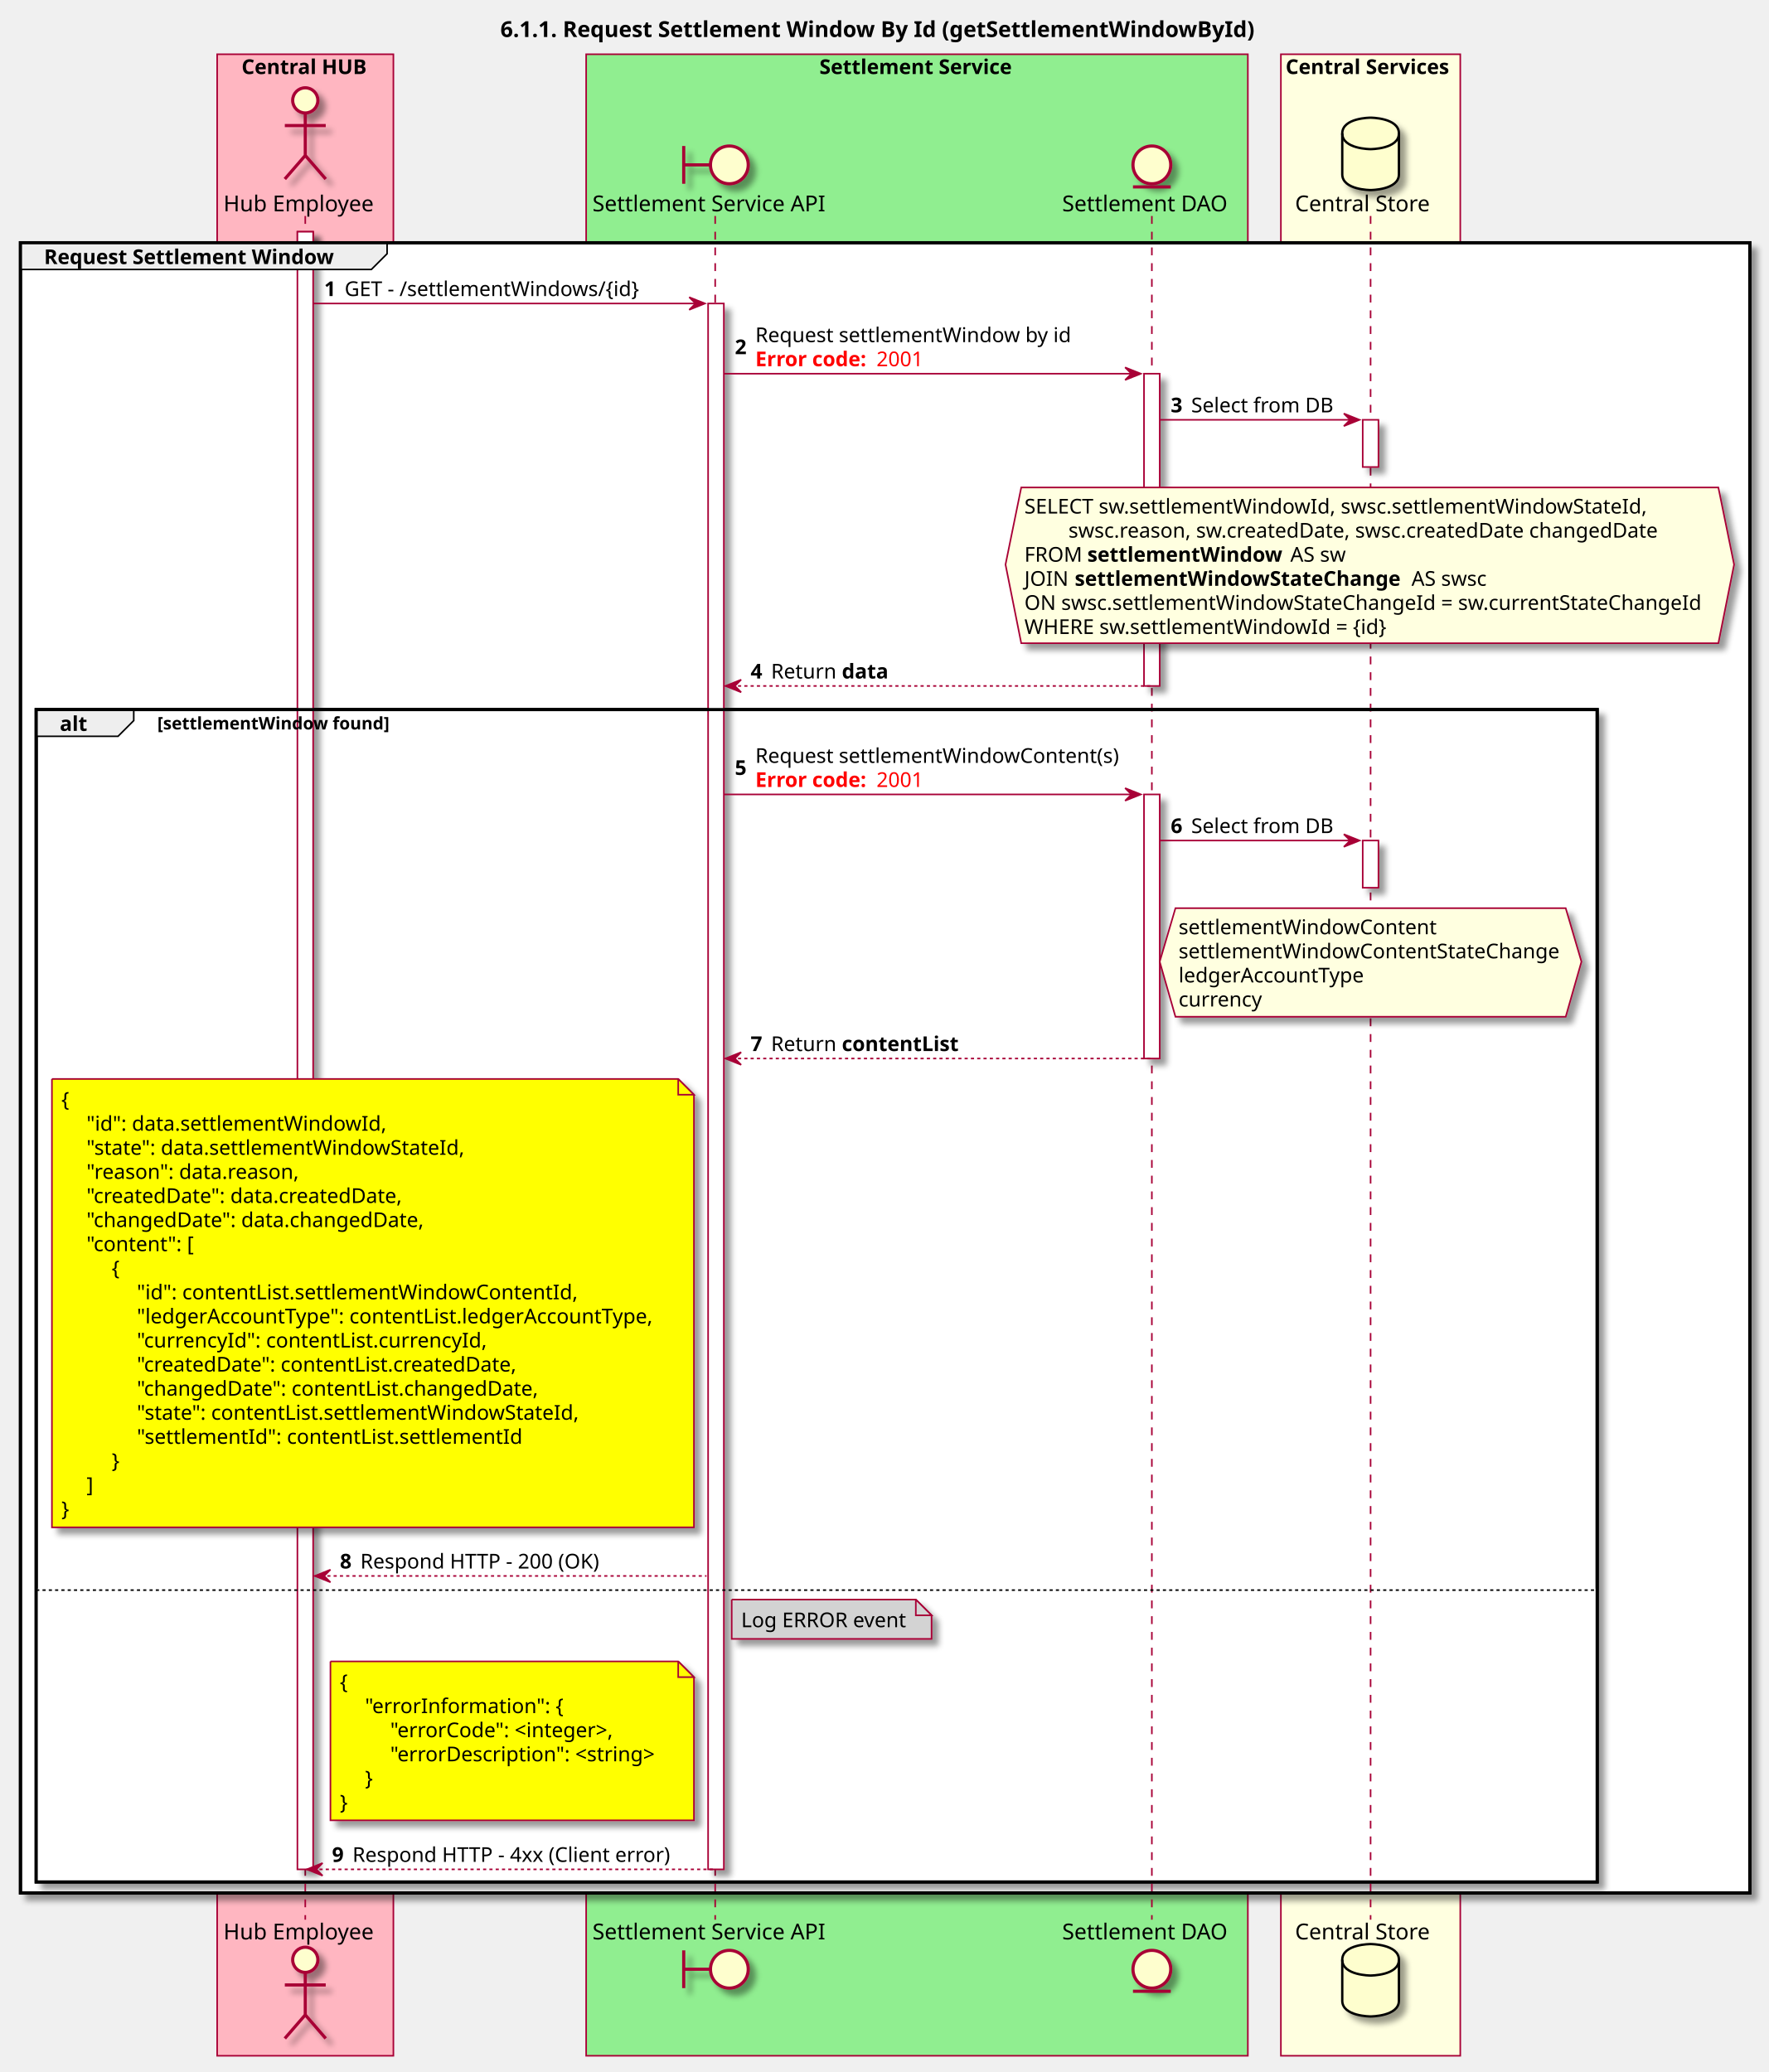
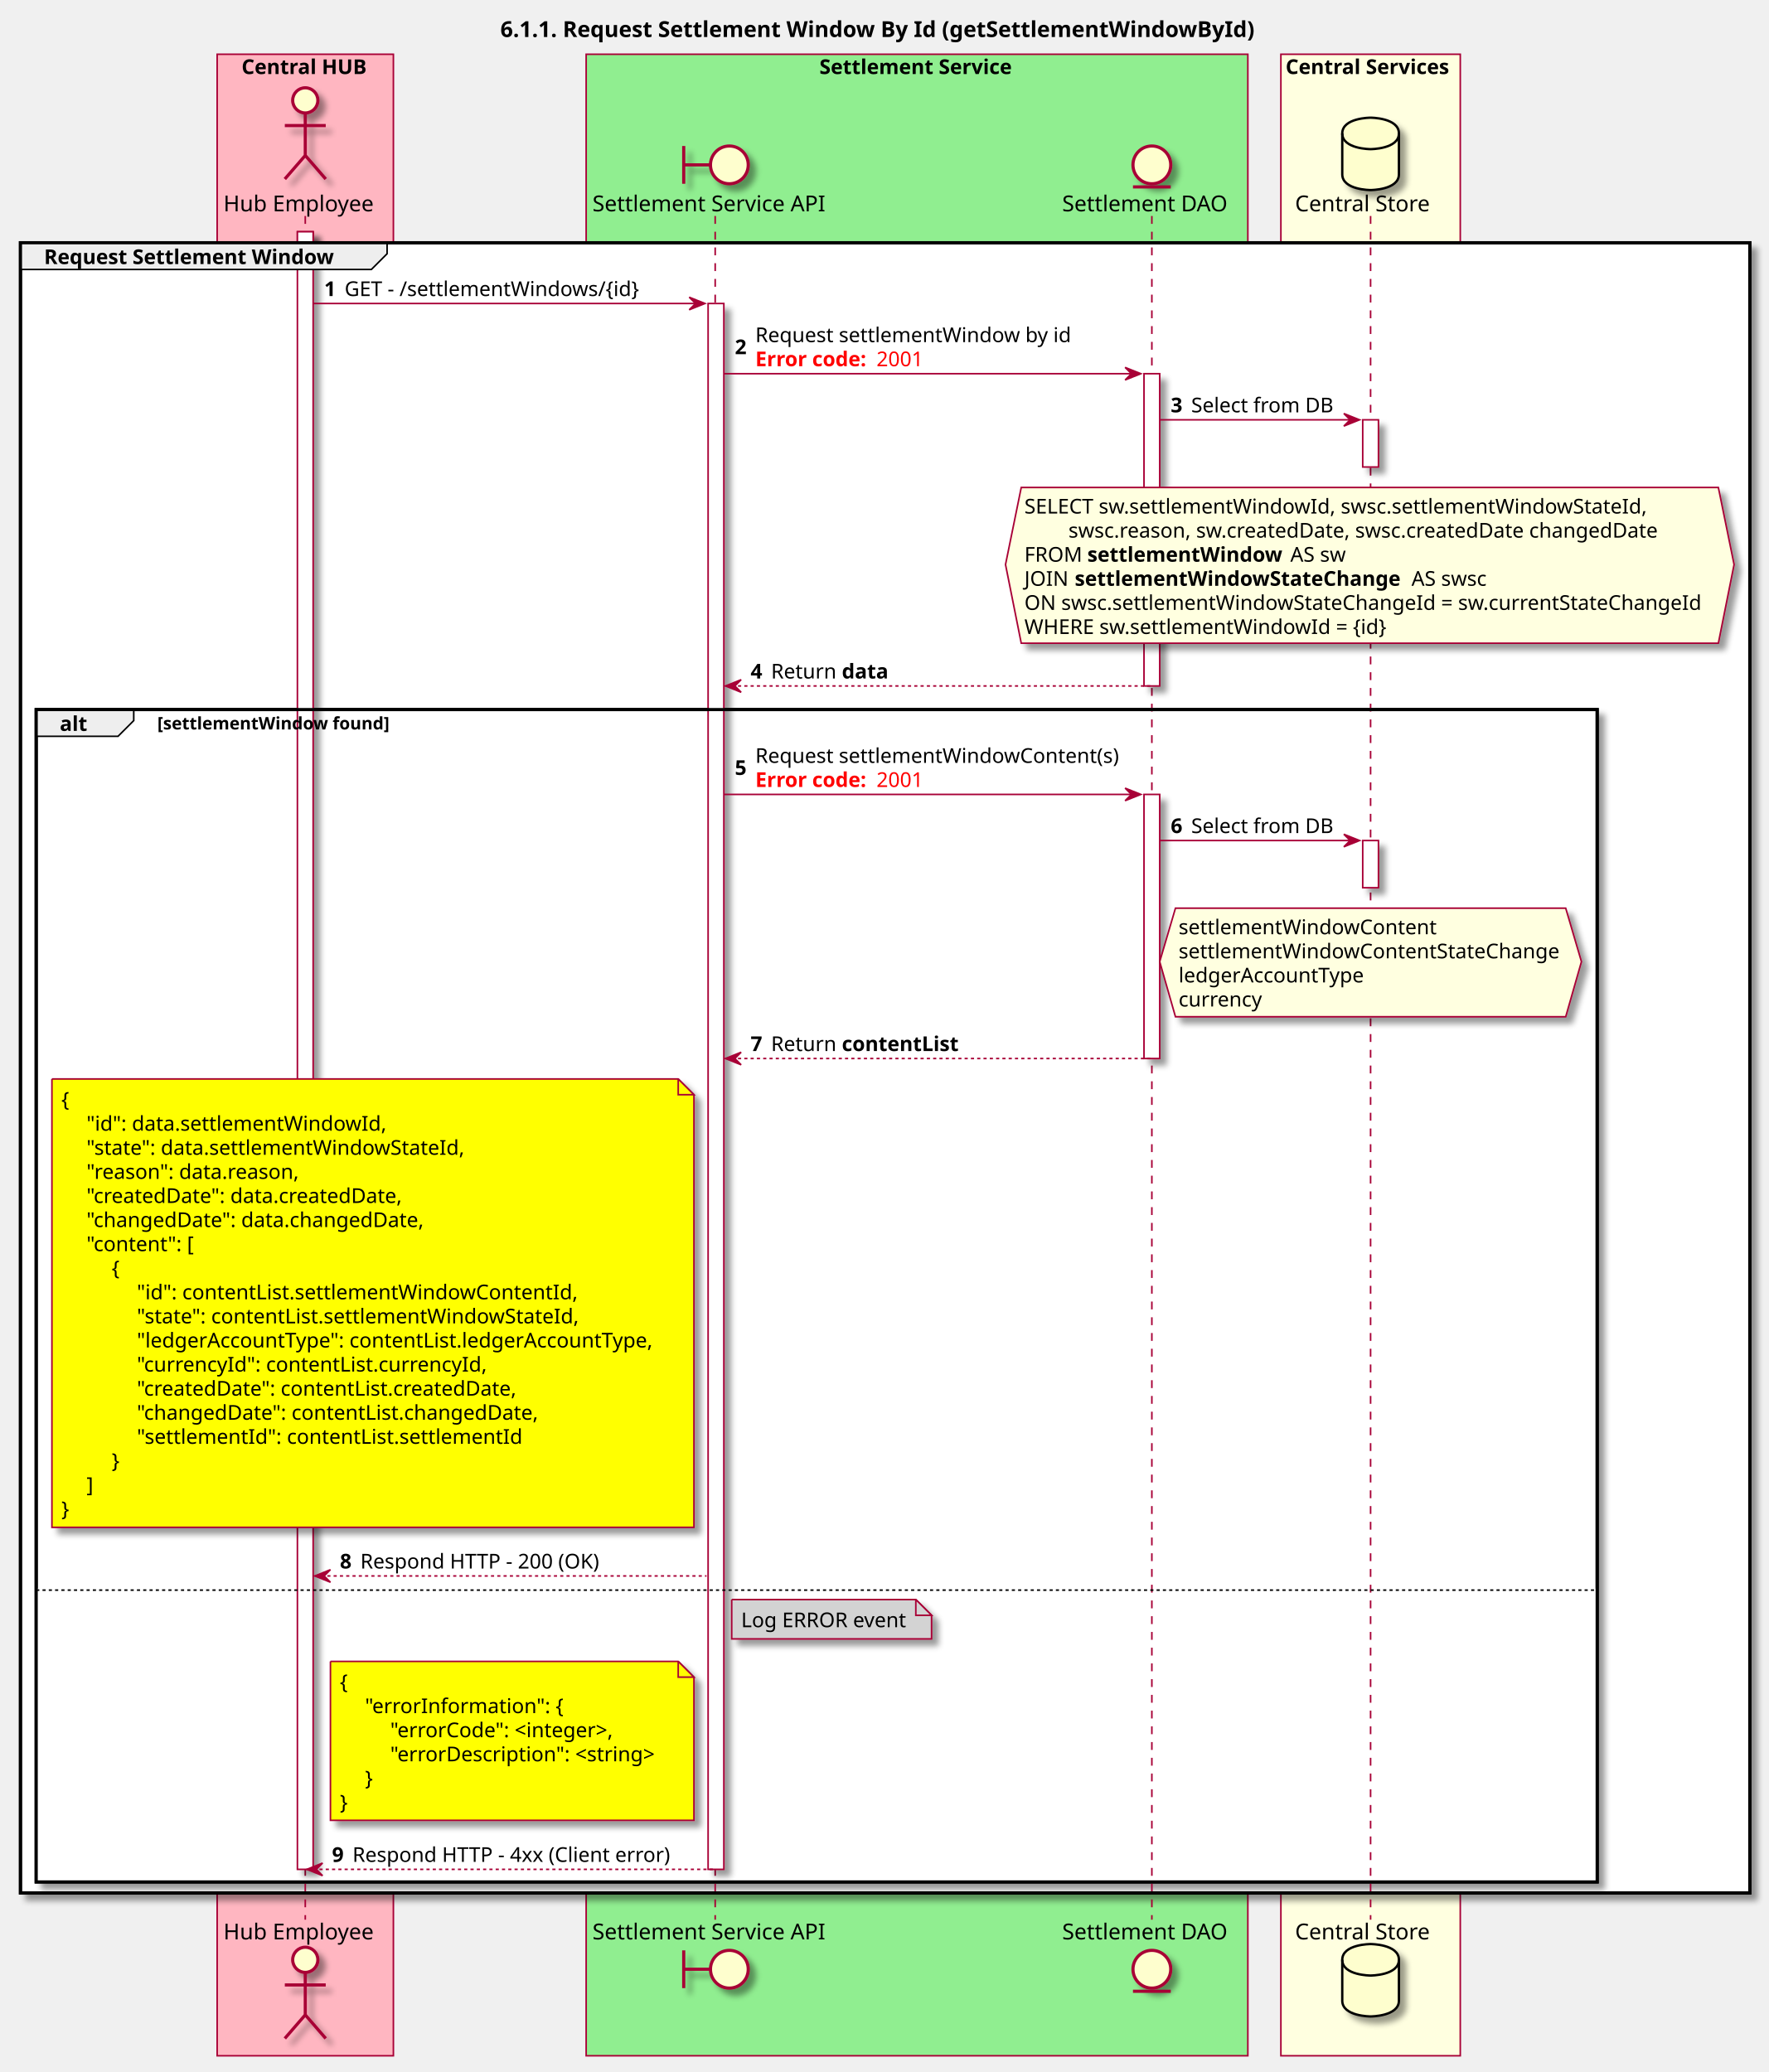
<svg xmlns="http://www.w3.org/2000/svg" contentScriptType="application/ecmascript" contentStyleType="text/css" height="1317px" preserveAspectRatio="none" style="width:1124px;height:1317px;" version="1.1" viewBox="0 0 1124 1317" width="1124px" zoomAndPan="magnify">
  <defs>
-     <filter height="300%" id="fha3andhdth8x" width="300%" x="-1" y="-1">
+     <filter height="300%" id="f1epfr18o90n97" width="300%" x="-1" y="-1">
      <feGaussianBlur result="blurOut" stdDeviation="2.0" />
      <feColorMatrix in="blurOut" result="blurOut2" type="matrix" values="0 0 0 0 0 0 0 0 0 0 0 0 0 0 0 0 0 0 .4 0" />
      <feOffset dx="4.0" dy="4.0" in="blurOut2" result="blurOut3" />
      <feBlend in="SourceGraphic" in2="blurOut3" mode="normal" />
    </filter>
  </defs>
  <g>
    <text fill="#000000" font-family="sans-serif" font-size="14" font-weight="bold" lengthAdjust="spacingAndGlyphs" textLength="489" x="318" y="23.535">6.1.1. Request Settlement Window By Id (getSettlementWindowById)</text>
    <rect fill="#FFB6C1" height="1272.193" style="stroke: #A80036; stroke-width: 1.0;" width="112" x="138" y="34.488" />
    <text fill="#000000" font-family="sans-serif" font-size="13" font-weight="bold" lengthAdjust="spacingAndGlyphs" textLength="81" x="153.5" y="47.057">Central HUB</text>
    <rect fill="#90EE90" height="1272.193" style="stroke: #A80036; stroke-width: 1.0;" width="420.5" x="372.5" y="34.488" />
    <text fill="#000000" font-family="sans-serif" font-size="13" font-weight="bold" lengthAdjust="spacingAndGlyphs" textLength="124" x="520.75" y="47.057">Settlement Service</text>
    <rect fill="#FFFFE0" height="1272.193" style="stroke: #A80036; stroke-width: 1.0;" width="114" x="814" y="34.488" />
    <text fill="#000000" font-family="sans-serif" font-size="13" font-weight="bold" lengthAdjust="spacingAndGlyphs" textLength="108" x="817" y="47.057">Central Services</text>
-     <rect fill="#FFFFFF" filter="url(#fha3andhdth8x)" height="1040.906" style="stroke: #A80036; stroke-width: 1.0;" width="10" x="189" y="147.287" />
-     <rect fill="#FFFFFF" filter="url(#fha3andhdth8x)" height="995.285" style="stroke: #A80036; stroke-width: 1.0;" width="10" x="450" y="192.908" />
-     <rect fill="#FFFFFF" filter="url(#fha3andhdth8x)" height="198.484" style="stroke: #A80036; stroke-width: 1.0;" width="10" x="727" y="237.529" />
-     <rect fill="#FFFFFF" filter="url(#fha3andhdth8x)" height="167.863" style="stroke: #A80036; stroke-width: 1.0;" width="10" x="727" y="504.945" />
-     <rect fill="#FFFFFF" filter="url(#fha3andhdth8x)" height="30" style="stroke: #A80036; stroke-width: 1.0;" width="10" x="866" y="266.84" />
-     <rect fill="#FFFFFF" filter="url(#fha3andhdth8x)" height="30" style="stroke: #A80036; stroke-width: 1.0;" width="10" x="866" y="534.256" />
-     <rect fill="#FFFFFF" filter="url(#fha3andhdth8x)" height="1048.906" style="stroke: #000000; stroke-width: 2.0;" width="1099" x="13" y="154.287" />
-     <rect fill="#FFFFFF" filter="url(#fha3andhdth8x)" height="745.18" style="stroke: #000000; stroke-width: 2.0;" width="992" x="23" y="451.014" />
+     <rect fill="#FFFFFF" filter="url(#f1epfr18o90n97)" height="1040.906" style="stroke: #A80036; stroke-width: 1.0;" width="10" x="189" y="147.287" />
+     <rect fill="#FFFFFF" filter="url(#f1epfr18o90n97)" height="995.285" style="stroke: #A80036; stroke-width: 1.0;" width="10" x="450" y="192.908" />
+     <rect fill="#FFFFFF" filter="url(#f1epfr18o90n97)" height="198.484" style="stroke: #A80036; stroke-width: 1.0;" width="10" x="727" y="237.529" />
+     <rect fill="#FFFFFF" filter="url(#f1epfr18o90n97)" height="167.863" style="stroke: #A80036; stroke-width: 1.0;" width="10" x="727" y="504.945" />
+     <rect fill="#FFFFFF" filter="url(#f1epfr18o90n97)" height="30" style="stroke: #A80036; stroke-width: 1.0;" width="10" x="866" y="266.84" />
+     <rect fill="#FFFFFF" filter="url(#f1epfr18o90n97)" height="30" style="stroke: #A80036; stroke-width: 1.0;" width="10" x="866" y="534.256" />
+     <rect fill="#FFFFFF" filter="url(#f1epfr18o90n97)" height="1048.906" style="stroke: #000000; stroke-width: 2.0;" width="1099" x="13" y="154.287" />
+     <rect fill="#FFFFFF" filter="url(#f1epfr18o90n97)" height="745.18" style="stroke: #000000; stroke-width: 2.0;" width="992" x="23" y="451.014" />
    <rect fill="#FFFFFF" height="186.484" style="stroke: none; stroke-width: 1.0;" width="992" x="23" y="1009.709" />
    <line style="stroke: #A80036; stroke-width: 1.0; stroke-dasharray: 5.0,5.0;" x1="194" x2="194" y1="137.287" y2="1220.193" />
    <line style="stroke: #A80036; stroke-width: 1.0; stroke-dasharray: 5.0,5.0;" x1="454.5" x2="454.5" y1="137.287" y2="1220.193" />
    <line style="stroke: #A80036; stroke-width: 1.0; stroke-dasharray: 5.0,5.0;" x1="732" x2="732" y1="137.287" y2="1220.193" />
    <line style="stroke: #A80036; stroke-width: 1.0; stroke-dasharray: 5.0,5.0;" x1="871" x2="871" y1="137.287" y2="1220.193" />
    <text fill="#000000" font-family="sans-serif" font-size="14" lengthAdjust="spacingAndGlyphs" textLength="98" x="142" y="134.334">Hub Employee</text>
-     <ellipse cx="194" cy="63.799" fill="#FEFECE" filter="url(#fha3andhdth8x)" rx="8" ry="8" style="stroke: #A80036; stroke-width: 2.0;" />
-     <path d="M194,71.799 L194,98.799 M181,79.799 L207,79.799 M194,98.799 L181,113.799 M194,98.799 L207,113.799 " fill="none" filter="url(#fha3andhdth8x)" style="stroke: #A80036; stroke-width: 2.0;" />
+     <ellipse cx="194" cy="63.799" fill="#FEFECE" filter="url(#f1epfr18o90n97)" rx="8" ry="8" style="stroke: #A80036; stroke-width: 2.0;" />
+     <path d="M194,71.799 L194,98.799 M181,79.799 L207,79.799 M194,98.799 L181,113.799 M194,98.799 L207,113.799 " fill="none" filter="url(#f1epfr18o90n97)" style="stroke: #A80036; stroke-width: 2.0;" />
    <text fill="#000000" font-family="sans-serif" font-size="14" lengthAdjust="spacingAndGlyphs" textLength="98" x="142" y="1232.728">Hub Employee</text>
-     <ellipse cx="194" cy="1245.682" fill="#FEFECE" filter="url(#fha3andhdth8x)" rx="8" ry="8" style="stroke: #A80036; stroke-width: 2.0;" />
-     <path d="M194,1253.682 L194,1280.682 M181,1261.682 L207,1261.682 M194,1280.682 L181,1295.682 M194,1280.682 L207,1295.682 " fill="none" filter="url(#fha3andhdth8x)" style="stroke: #A80036; stroke-width: 2.0;" />
+     <ellipse cx="194" cy="1245.682" fill="#FEFECE" filter="url(#f1epfr18o90n97)" rx="8" ry="8" style="stroke: #A80036; stroke-width: 2.0;" />
+     <path d="M194,1253.682 L194,1280.682 M181,1261.682 L207,1261.682 M194,1280.682 L181,1295.682 M194,1280.682 L207,1295.682 " fill="none" filter="url(#f1epfr18o90n97)" style="stroke: #A80036; stroke-width: 2.0;" />
    <text fill="#000000" font-family="sans-serif" font-size="14" lengthAdjust="spacingAndGlyphs" textLength="151" x="376.5" y="134.334">Settlement Service API</text>
-     <path d="M434.5,92.799 L434.5,116.799 M434.5,104.799 L451.5,104.799 " fill="none" filter="url(#fha3andhdth8x)" style="stroke: #A80036; stroke-width: 2.0;" />
-     <ellipse cx="463.5" cy="104.799" fill="#FEFECE" filter="url(#fha3andhdth8x)" rx="12" ry="12" style="stroke: #A80036; stroke-width: 2.0;" />
+     <path d="M434.5,92.799 L434.5,116.799 M434.5,104.799 L451.5,104.799 " fill="none" filter="url(#f1epfr18o90n97)" style="stroke: #A80036; stroke-width: 2.0;" />
+     <ellipse cx="463.5" cy="104.799" fill="#FEFECE" filter="url(#f1epfr18o90n97)" rx="12" ry="12" style="stroke: #A80036; stroke-width: 2.0;" />
    <text fill="#000000" font-family="sans-serif" font-size="14" lengthAdjust="spacingAndGlyphs" textLength="151" x="376.5" y="1232.728">Settlement Service API</text>
-     <path d="M434.5,1239.682 L434.5,1263.682 M434.5,1251.682 L451.5,1251.682 " fill="none" filter="url(#fha3andhdth8x)" style="stroke: #A80036; stroke-width: 2.0;" />
-     <ellipse cx="463.5" cy="1251.682" fill="#FEFECE" filter="url(#fha3andhdth8x)" rx="12" ry="12" style="stroke: #A80036; stroke-width: 2.0;" />
+     <path d="M434.5,1239.682 L434.5,1263.682 M434.5,1251.682 L451.5,1251.682 " fill="none" filter="url(#f1epfr18o90n97)" style="stroke: #A80036; stroke-width: 2.0;" />
+     <ellipse cx="463.5" cy="1251.682" fill="#FEFECE" filter="url(#f1epfr18o90n97)" rx="12" ry="12" style="stroke: #A80036; stroke-width: 2.0;" />
    <text fill="#000000" font-family="sans-serif" font-size="14" lengthAdjust="spacingAndGlyphs" textLength="108" x="675" y="134.334">Settlement DAO</text>
-     <ellipse cx="732" cy="104.799" fill="#FEFECE" filter="url(#fha3andhdth8x)" rx="12" ry="12" style="stroke: #A80036; stroke-width: 2.0;" />
+     <ellipse cx="732" cy="104.799" fill="#FEFECE" filter="url(#f1epfr18o90n97)" rx="12" ry="12" style="stroke: #A80036; stroke-width: 2.0;" />
    <line style="stroke: #A80036; stroke-width: 2.0;" x1="720" x2="744" y1="118.799" y2="118.799" />
    <text fill="#000000" font-family="sans-serif" font-size="14" lengthAdjust="spacingAndGlyphs" textLength="108" x="675" y="1232.728">Settlement DAO</text>
-     <ellipse cx="732" cy="1251.682" fill="#FEFECE" filter="url(#fha3andhdth8x)" rx="12" ry="12" style="stroke: #A80036; stroke-width: 2.0;" />
+     <ellipse cx="732" cy="1251.682" fill="#FEFECE" filter="url(#f1epfr18o90n97)" rx="12" ry="12" style="stroke: #A80036; stroke-width: 2.0;" />
    <line style="stroke: #A80036; stroke-width: 2.0;" x1="720" x2="744" y1="1265.682" y2="1265.682" />
    <text fill="#000000" font-family="sans-serif" font-size="14" lengthAdjust="spacingAndGlyphs" textLength="90" x="823" y="134.334">Central Store</text>
-     <path d="M853,84.799 C853,74.799 871,74.799 871,74.799 C871,74.799 889,74.799 889,84.799 L889,110.799 C889,120.799 871,120.799 871,120.799 C871,120.799 853,120.799 853,110.799 L853,84.799 " fill="#FEFECE" filter="url(#fha3andhdth8x)" style="stroke: #000000; stroke-width: 1.5;" />
+     <path d="M853,84.799 C853,74.799 871,74.799 871,74.799 C871,74.799 889,74.799 889,84.799 L889,110.799 C889,120.799 871,120.799 871,120.799 C871,120.799 853,120.799 853,110.799 L853,84.799 " fill="#FEFECE" filter="url(#f1epfr18o90n97)" style="stroke: #000000; stroke-width: 1.5;" />
    <path d="M853,84.799 C853,94.799 871,94.799 871,94.799 C871,94.799 889,94.799 889,84.799 " fill="none" style="stroke: #000000; stroke-width: 1.5;" />
    <text fill="#000000" font-family="sans-serif" font-size="14" lengthAdjust="spacingAndGlyphs" textLength="90" x="823" y="1232.728">Central Store</text>
-     <path d="M853,1245.682 C853,1235.682 871,1235.682 871,1235.682 C871,1235.682 889,1235.682 889,1245.682 L889,1271.682 C889,1281.682 871,1281.682 871,1281.682 C871,1281.682 853,1281.682 853,1271.682 L853,1245.682 " fill="#FEFECE" filter="url(#fha3andhdth8x)" style="stroke: #000000; stroke-width: 1.5;" />
+     <path d="M853,1245.682 C853,1235.682 871,1235.682 871,1235.682 C871,1235.682 889,1235.682 889,1245.682 L889,1271.682 C889,1281.682 871,1281.682 871,1281.682 C871,1281.682 853,1281.682 853,1271.682 L853,1245.682 " fill="#FEFECE" filter="url(#f1epfr18o90n97)" style="stroke: #000000; stroke-width: 1.5;" />
    <path d="M853,1245.682 C853,1255.682 871,1255.682 871,1255.682 C871,1255.682 889,1255.682 889,1245.682 " fill="none" style="stroke: #000000; stroke-width: 1.5;" />
-     <rect fill="#FFFFFF" filter="url(#fha3andhdth8x)" height="1040.906" style="stroke: #A80036; stroke-width: 1.0;" width="10" x="189" y="147.287" />
-     <rect fill="#FFFFFF" filter="url(#fha3andhdth8x)" height="995.285" style="stroke: #A80036; stroke-width: 1.0;" width="10" x="450" y="192.908" />
-     <rect fill="#FFFFFF" filter="url(#fha3andhdth8x)" height="198.484" style="stroke: #A80036; stroke-width: 1.0;" width="10" x="727" y="237.529" />
-     <rect fill="#FFFFFF" filter="url(#fha3andhdth8x)" height="167.863" style="stroke: #A80036; stroke-width: 1.0;" width="10" x="727" y="504.945" />
-     <rect fill="#FFFFFF" filter="url(#fha3andhdth8x)" height="30" style="stroke: #A80036; stroke-width: 1.0;" width="10" x="866" y="266.84" />
-     <rect fill="#FFFFFF" filter="url(#fha3andhdth8x)" height="30" style="stroke: #A80036; stroke-width: 1.0;" width="10" x="866" y="534.256" />
+     <rect fill="#FFFFFF" filter="url(#f1epfr18o90n97)" height="1040.906" style="stroke: #A80036; stroke-width: 1.0;" width="10" x="189" y="147.287" />
+     <rect fill="#FFFFFF" filter="url(#f1epfr18o90n97)" height="995.285" style="stroke: #A80036; stroke-width: 1.0;" width="10" x="450" y="192.908" />
+     <rect fill="#FFFFFF" filter="url(#f1epfr18o90n97)" height="198.484" style="stroke: #A80036; stroke-width: 1.0;" width="10" x="727" y="237.529" />
+     <rect fill="#FFFFFF" filter="url(#f1epfr18o90n97)" height="167.863" style="stroke: #A80036; stroke-width: 1.0;" width="10" x="727" y="504.945" />
+     <rect fill="#FFFFFF" filter="url(#f1epfr18o90n97)" height="30" style="stroke: #A80036; stroke-width: 1.0;" width="10" x="866" y="266.84" />
+     <rect fill="#FFFFFF" filter="url(#f1epfr18o90n97)" height="30" style="stroke: #A80036; stroke-width: 1.0;" width="10" x="866" y="534.256" />
    <path d="M13,154.287 L246,154.287 L246,161.287 L236,171.287 L13,171.287 L13,154.287 " fill="#EEEEEE" style="stroke: #000000; stroke-width: 1.0;" />
    <rect fill="none" height="1048.906" style="stroke: #000000; stroke-width: 2.0;" width="1099" x="13" y="154.287" />
    <text fill="#000000" font-family="sans-serif" font-size="13" font-weight="bold" lengthAdjust="spacingAndGlyphs" textLength="188" x="28" y="167.856">Request Settlement Window</text>
    <polygon fill="#A80036" points="438,188.908,448,192.908,438,196.908,442,192.908" style="stroke: #A80036; stroke-width: 1.0;" />
    <line style="stroke: #A80036; stroke-width: 1.0;" x1="199" x2="444" y1="192.908" y2="192.908" />
    <text fill="#000000" font-family="sans-serif" font-size="13" font-weight="bold" lengthAdjust="spacingAndGlyphs" textLength="9" x="206" y="188.166">1</text>
    <text fill="#000000" font-family="sans-serif" font-size="13" lengthAdjust="spacingAndGlyphs" textLength="197" x="219" y="188.166">GET - /settlementWindows/{id}</text>
    <polygon fill="#A80036" points="715,233.529,725,237.529,715,241.529,719,237.529" style="stroke: #A80036; stroke-width: 1.0;" />
    <line style="stroke: #A80036; stroke-width: 1.0;" x1="460" x2="721" y1="237.529" y2="237.529" />
    <text fill="#000000" font-family="sans-serif" font-size="13" font-weight="bold" lengthAdjust="spacingAndGlyphs" textLength="9" x="467" y="225.132">2</text>
    <text fill="#000000" font-family="sans-serif" font-size="13" lengthAdjust="spacingAndGlyphs" textLength="205" x="480" y="217.477">Request settlementWindow by id</text>
    <text fill="#FF0000" font-family="sans-serif" font-size="13" font-weight="bold" lengthAdjust="spacingAndGlyphs" textLength="73" x="480" y="232.787">Error code:</text>
    <text fill="#FF0000" font-family="sans-serif" font-size="13" lengthAdjust="spacingAndGlyphs" textLength="32" x="557" y="232.787">2001</text>
    <polygon fill="#A80036" points="854,262.84,864,266.84,854,270.84,858,266.84" style="stroke: #A80036; stroke-width: 1.0;" />
    <line style="stroke: #A80036; stroke-width: 1.0;" x1="737" x2="860" y1="266.84" y2="266.84" />
    <text fill="#000000" font-family="sans-serif" font-size="13" font-weight="bold" lengthAdjust="spacingAndGlyphs" textLength="9" x="744" y="262.098">3</text>
    <text fill="#000000" font-family="sans-serif" font-size="13" lengthAdjust="spacingAndGlyphs" textLength="92" x="757" y="262.098">Select from DB</text>
-     <polygon fill="#FFFFE0" filter="url(#fha3andhdth8x)" points="649,309.84,1092,309.84,1102,358.84,1092,408.84,649,408.84,639,358.84,649,309.84" style="stroke: #A80036; stroke-width: 1.0;" />
+     <polygon fill="#FFFFE0" filter="url(#f1epfr18o90n97)" points="649,309.84,1092,309.84,1102,358.84,1092,408.84,649,408.84,639,358.84,649,309.84" style="stroke: #A80036; stroke-width: 1.0;" />
    <text fill="#000000" font-family="sans-serif" font-size="13" lengthAdjust="spacingAndGlyphs" textLength="404" x="651" y="326.408">SELECT sw.settlementWindowId, swsc.settlementWindowStateId,</text>
    <text fill="#000000" font-family="sans-serif" font-size="13" lengthAdjust="spacingAndGlyphs" textLength="385" x="679" y="341.719">swsc.reason, sw.createdDate, swsc.createdDate changedDate</text>
    <text fill="#000000" font-family="sans-serif" font-size="13" lengthAdjust="spacingAndGlyphs" textLength="36" x="651" y="357.029">FROM</text>
    <text fill="#000000" font-family="sans-serif" font-size="13" font-weight="bold" lengthAdjust="spacingAndGlyphs" textLength="125" x="691" y="357.029">settlementWindow</text>
    <text fill="#000000" font-family="sans-serif" font-size="13" lengthAdjust="spacingAndGlyphs" textLength="37" x="820" y="357.029">AS sw</text>
    <text fill="#000000" font-family="sans-serif" font-size="13" lengthAdjust="spacingAndGlyphs" textLength="28" x="651" y="372.34">JOIN</text>
    <text fill="#000000" font-family="sans-serif" font-size="13" font-weight="bold" lengthAdjust="spacingAndGlyphs" textLength="210" x="683" y="372.34">settlementWindowStateChange</text>
    <text fill="#000000" font-family="sans-serif" font-size="13" lengthAdjust="spacingAndGlyphs" textLength="51" x="897" y="372.34">AS swsc</text>
    <text fill="#000000" font-family="sans-serif" font-size="13" lengthAdjust="spacingAndGlyphs" textLength="439" x="651" y="387.65">ON swsc.settlementWindowStateChangeId = sw.currentStateChangeId</text>
    <text fill="#000000" font-family="sans-serif" font-size="13" lengthAdjust="spacingAndGlyphs" textLength="234" x="651" y="402.961">WHERE sw.settlementWindowId = {id}</text>
    <polygon fill="#A80036" points="471,432.014,461,436.014,471,440.014,467,436.014" style="stroke: #A80036; stroke-width: 1.0;" />
    <line style="stroke: #A80036; stroke-width: 1.0; stroke-dasharray: 2.0,2.0;" x1="465" x2="731" y1="436.014" y2="436.014" />
    <text fill="#000000" font-family="sans-serif" font-size="13" font-weight="bold" lengthAdjust="spacingAndGlyphs" textLength="9" x="477" y="431.272">4</text>
    <text fill="#000000" font-family="sans-serif" font-size="13" lengthAdjust="spacingAndGlyphs" textLength="41" x="490" y="431.272">Return</text>
    <text fill="#000000" font-family="sans-serif" font-size="13" font-weight="bold" lengthAdjust="spacingAndGlyphs" textLength="30" x="535" y="431.272">data</text>
    <path d="M23,451.014 L85,451.014 L85,458.014 L75,468.014 L23,468.014 L23,451.014 " fill="#EEEEEE" style="stroke: #000000; stroke-width: 1.0;" />
    <rect fill="none" height="745.18" style="stroke: #000000; stroke-width: 2.0;" width="992" x="23" y="451.014" />
    <text fill="#000000" font-family="sans-serif" font-size="13" font-weight="bold" lengthAdjust="spacingAndGlyphs" textLength="17" x="38" y="464.582">alt</text>
    <text fill="#000000" font-family="sans-serif" font-size="11" font-weight="bold" lengthAdjust="spacingAndGlyphs" textLength="147" x="100" y="463.648">[settlementWindow found]</text>
    <polygon fill="#A80036" points="715,500.945,725,504.945,715,508.945,719,504.945" style="stroke: #A80036; stroke-width: 1.0;" />
    <line style="stroke: #A80036; stroke-width: 1.0;" x1="460" x2="721" y1="504.945" y2="504.945" />
    <text fill="#000000" font-family="sans-serif" font-size="13" font-weight="bold" lengthAdjust="spacingAndGlyphs" textLength="9" x="467" y="492.548">5</text>
    <text fill="#000000" font-family="sans-serif" font-size="13" lengthAdjust="spacingAndGlyphs" textLength="235" x="480" y="484.893">Request settlementWindowContent(s)</text>
    <text fill="#FF0000" font-family="sans-serif" font-size="13" font-weight="bold" lengthAdjust="spacingAndGlyphs" textLength="73" x="480" y="500.203">Error code:</text>
    <text fill="#FF0000" font-family="sans-serif" font-size="13" lengthAdjust="spacingAndGlyphs" textLength="32" x="557" y="500.203">2001</text>
    <polygon fill="#A80036" points="854,530.256,864,534.256,854,538.256,858,534.256" style="stroke: #A80036; stroke-width: 1.0;" />
    <line style="stroke: #A80036; stroke-width: 1.0;" x1="737" x2="860" y1="534.256" y2="534.256" />
    <text fill="#000000" font-family="sans-serif" font-size="13" font-weight="bold" lengthAdjust="spacingAndGlyphs" textLength="9" x="744" y="529.514">6</text>
    <text fill="#000000" font-family="sans-serif" font-size="13" lengthAdjust="spacingAndGlyphs" textLength="92" x="757" y="529.514">Select from DB</text>
-     <polygon fill="#FFFFE0" filter="url(#fha3andhdth8x)" points="747,577.256,995,577.256,1005,611.256,995,646.256,747,646.256,737,611.256,747,577.256" style="stroke: #A80036; stroke-width: 1.0;" />
+     <polygon fill="#FFFFE0" filter="url(#f1epfr18o90n97)" points="747,577.256,995,577.256,1005,611.256,995,646.256,747,646.256,737,611.256,747,577.256" style="stroke: #A80036; stroke-width: 1.0;" />
    <text fill="#000000" font-family="sans-serif" font-size="13" lengthAdjust="spacingAndGlyphs" textLength="166" x="749" y="593.824">settlementWindowContent</text>
    <text fill="#000000" font-family="sans-serif" font-size="13" lengthAdjust="spacingAndGlyphs" textLength="244" x="749" y="609.135">settlementWindowContentStateChange</text>
    <text fill="#000000" font-family="sans-serif" font-size="13" lengthAdjust="spacingAndGlyphs" textLength="121" x="749" y="624.445">ledgerAccountType</text>
    <text fill="#000000" font-family="sans-serif" font-size="13" lengthAdjust="spacingAndGlyphs" textLength="54" x="749" y="639.756">currency</text>
    <polygon fill="#A80036" points="471,668.809,461,672.809,471,676.809,467,672.809" style="stroke: #A80036; stroke-width: 1.0;" />
    <line style="stroke: #A80036; stroke-width: 1.0; stroke-dasharray: 2.0,2.0;" x1="465" x2="731" y1="672.809" y2="672.809" />
    <text fill="#000000" font-family="sans-serif" font-size="13" font-weight="bold" lengthAdjust="spacingAndGlyphs" textLength="9" x="477" y="668.066">7</text>
    <text fill="#000000" font-family="sans-serif" font-size="13" lengthAdjust="spacingAndGlyphs" textLength="41" x="490" y="668.066">Return</text>
    <text fill="#000000" font-family="sans-serif" font-size="13" font-weight="bold" lengthAdjust="spacingAndGlyphs" textLength="75" x="535" y="668.066">contentList</text>
-     <path d="M33,685.809 L33,970.809 L441,970.809 L441,695.809 L431,685.809 L33,685.809 " fill="#FFFF00" filter="url(#fha3andhdth8x)" style="stroke: #A80036; stroke-width: 1.0;" />
+     <path d="M33,685.809 L33,970.809 L441,970.809 L441,695.809 L431,685.809 L33,685.809 " fill="#FFFF00" filter="url(#f1epfr18o90n97)" style="stroke: #A80036; stroke-width: 1.0;" />
    <path d="M431,685.809 L431,695.809 L441,695.809 L431,685.809 " fill="#FFFF00" style="stroke: #A80036; stroke-width: 1.0;" />
    <text fill="#000000" font-family="sans-serif" font-size="13" lengthAdjust="spacingAndGlyphs" textLength="4" x="39" y="703.377">{</text>
    <text fill="#000000" font-family="sans-serif" font-size="13" lengthAdjust="spacingAndGlyphs" textLength="193" x="55" y="718.688">"id": data.settlementWindowId,</text>
    <text fill="#000000" font-family="sans-serif" font-size="13" lengthAdjust="spacingAndGlyphs" textLength="243" x="55" y="733.998">"state": data.settlementWindowStateId,</text>
    <text fill="#000000" font-family="sans-serif" font-size="13" lengthAdjust="spacingAndGlyphs" textLength="137" x="55" y="749.309">"reason": data.reason,</text>
    <text fill="#000000" font-family="sans-serif" font-size="13" lengthAdjust="spacingAndGlyphs" textLength="203" x="55" y="764.619">"createdDate": data.createdDate,</text>
    <text fill="#000000" font-family="sans-serif" font-size="13" lengthAdjust="spacingAndGlyphs" textLength="217" x="55" y="779.93">"changedDate": data.changedDate,</text>
    <text fill="#000000" font-family="sans-serif" font-size="13" lengthAdjust="spacingAndGlyphs" textLength="70" x="55" y="795.24">"content": [</text>
    <text fill="#000000" font-family="sans-serif" font-size="13" lengthAdjust="spacingAndGlyphs" textLength="4" x="71" y="810.551">{</text>
    <text fill="#000000" font-family="sans-serif" font-size="13" lengthAdjust="spacingAndGlyphs" textLength="287" x="87" y="825.861">"id": contentList.settlementWindowContentId,</text>
-     <text fill="#000000" font-family="sans-serif" font-size="13" lengthAdjust="spacingAndGlyphs" textLength="339" x="87" y="841.172">"ledgerAccountType": contentList.ledgerAccountType,</text>
-     <text fill="#000000" font-family="sans-serif" font-size="13" lengthAdjust="spacingAndGlyphs" textLength="229" x="87" y="856.482">"currencyId": contentList.currencyId,</text>
-     <text fill="#000000" font-family="sans-serif" font-size="13" lengthAdjust="spacingAndGlyphs" textLength="247" x="87" y="871.793">"createdDate": contentList.createdDate,</text>
-     <text fill="#000000" font-family="sans-serif" font-size="13" lengthAdjust="spacingAndGlyphs" textLength="261" x="87" y="887.104">"changedDate": contentList.changedDate,</text>
-     <text fill="#000000" font-family="sans-serif" font-size="13" lengthAdjust="spacingAndGlyphs" textLength="287" x="87" y="902.414">"state": contentList.settlementWindowStateId,</text>
+     <text fill="#000000" font-family="sans-serif" font-size="13" lengthAdjust="spacingAndGlyphs" textLength="287" x="87" y="841.172">"state": contentList.settlementWindowStateId,</text>
+     <text fill="#000000" font-family="sans-serif" font-size="13" lengthAdjust="spacingAndGlyphs" textLength="339" x="87" y="856.482">"ledgerAccountType": contentList.ledgerAccountType,</text>
+     <text fill="#000000" font-family="sans-serif" font-size="13" lengthAdjust="spacingAndGlyphs" textLength="229" x="87" y="871.793">"currencyId": contentList.currencyId,</text>
+     <text fill="#000000" font-family="sans-serif" font-size="13" lengthAdjust="spacingAndGlyphs" textLength="247" x="87" y="887.104">"createdDate": contentList.createdDate,</text>
+     <text fill="#000000" font-family="sans-serif" font-size="13" lengthAdjust="spacingAndGlyphs" textLength="261" x="87" y="902.414">"changedDate": contentList.changedDate,</text>
    <text fill="#000000" font-family="sans-serif" font-size="13" lengthAdjust="spacingAndGlyphs" textLength="251" x="87" y="917.725">"settlementId": contentList.settlementId</text>
    <text fill="#000000" font-family="sans-serif" font-size="13" lengthAdjust="spacingAndGlyphs" textLength="4" x="71" y="933.035">}</text>
    <text fill="#000000" font-family="sans-serif" font-size="13" lengthAdjust="spacingAndGlyphs" textLength="4" x="55" y="948.346">]</text>
    <text fill="#000000" font-family="sans-serif" font-size="13" lengthAdjust="spacingAndGlyphs" textLength="4" x="39" y="963.656">}</text>
    <polygon fill="#A80036" points="210,997.709,200,1001.709,210,1005.709,206,1001.709" style="stroke: #A80036; stroke-width: 1.0;" />
    <line style="stroke: #A80036; stroke-width: 1.0; stroke-dasharray: 2.0,2.0;" x1="204" x2="449" y1="1001.709" y2="1001.709" />
    <text fill="#000000" font-family="sans-serif" font-size="13" font-weight="bold" lengthAdjust="spacingAndGlyphs" textLength="9" x="216" y="996.967">8</text>
    <text fill="#000000" font-family="sans-serif" font-size="13" lengthAdjust="spacingAndGlyphs" textLength="161" x="229" y="996.967">Respond HTTP - 200 (OK)</text>
    <line style="stroke: #000000; stroke-width: 1.0; stroke-dasharray: 2.0,2.0;" x1="23" x2="1015" y1="1010.709" y2="1010.709" />
-     <path d="M465,1016.709 L465,1041.709 L592,1041.709 L592,1026.709 L582,1016.709 L465,1016.709 " fill="#D3D3D3" filter="url(#fha3andhdth8x)" style="stroke: #A80036; stroke-width: 1.0;" />
+     <path d="M465,1016.709 L465,1041.709 L592,1041.709 L592,1026.709 L582,1016.709 L465,1016.709 " fill="#D3D3D3" filter="url(#f1epfr18o90n97)" style="stroke: #A80036; stroke-width: 1.0;" />
    <path d="M582,1016.709 L582,1026.709 L592,1026.709 L582,1016.709 " fill="#D3D3D3" style="stroke: #A80036; stroke-width: 1.0;" />
    <text fill="#000000" font-family="sans-serif" font-size="13" lengthAdjust="spacingAndGlyphs" textLength="106" x="471" y="1034.277">Log ERROR event</text>
-     <path d="M210,1056.02 L210,1157.02 L441,1157.02 L441,1066.02 L431,1056.02 L210,1056.02 " fill="#FFFF00" filter="url(#fha3andhdth8x)" style="stroke: #A80036; stroke-width: 1.0;" />
+     <path d="M210,1056.02 L210,1157.02 L441,1157.02 L441,1066.02 L431,1056.02 L210,1056.02 " fill="#FFFF00" filter="url(#f1epfr18o90n97)" style="stroke: #A80036; stroke-width: 1.0;" />
    <path d="M431,1056.02 L431,1066.02 L441,1066.02 L431,1056.02 " fill="#FFFF00" style="stroke: #A80036; stroke-width: 1.0;" />
    <text fill="#000000" font-family="sans-serif" font-size="13" lengthAdjust="spacingAndGlyphs" textLength="4" x="216" y="1073.588">{</text>
    <text fill="#000000" font-family="sans-serif" font-size="13" lengthAdjust="spacingAndGlyphs" textLength="126" x="232" y="1088.898">"errorInformation": {</text>
    <text fill="#000000" font-family="sans-serif" font-size="13" lengthAdjust="spacingAndGlyphs" textLength="148" x="248" y="1104.209">"errorCode": &lt;integer&gt;,</text>
    <text fill="#000000" font-family="sans-serif" font-size="13" lengthAdjust="spacingAndGlyphs" textLength="178" x="248" y="1119.52">"errorDescription": &lt;string&gt;</text>
    <text fill="#000000" font-family="sans-serif" font-size="13" lengthAdjust="spacingAndGlyphs" textLength="4" x="232" y="1134.83">}</text>
    <text fill="#000000" font-family="sans-serif" font-size="13" lengthAdjust="spacingAndGlyphs" textLength="4" x="216" y="1150.141">}</text>
    <polygon fill="#A80036" points="205,1184.193,195,1188.193,205,1192.193,201,1188.193" style="stroke: #A80036; stroke-width: 1.0;" />
    <line style="stroke: #A80036; stroke-width: 1.0; stroke-dasharray: 2.0,2.0;" x1="199" x2="454" y1="1188.193" y2="1188.193" />
    <text fill="#000000" font-family="sans-serif" font-size="13" font-weight="bold" lengthAdjust="spacingAndGlyphs" textLength="9" x="211" y="1183.451">9</text>
    <text fill="#000000" font-family="sans-serif" font-size="13" lengthAdjust="spacingAndGlyphs" textLength="214" x="224" y="1183.451">Respond HTTP - 4xx (Client error)</text>
  </g>
</svg>
